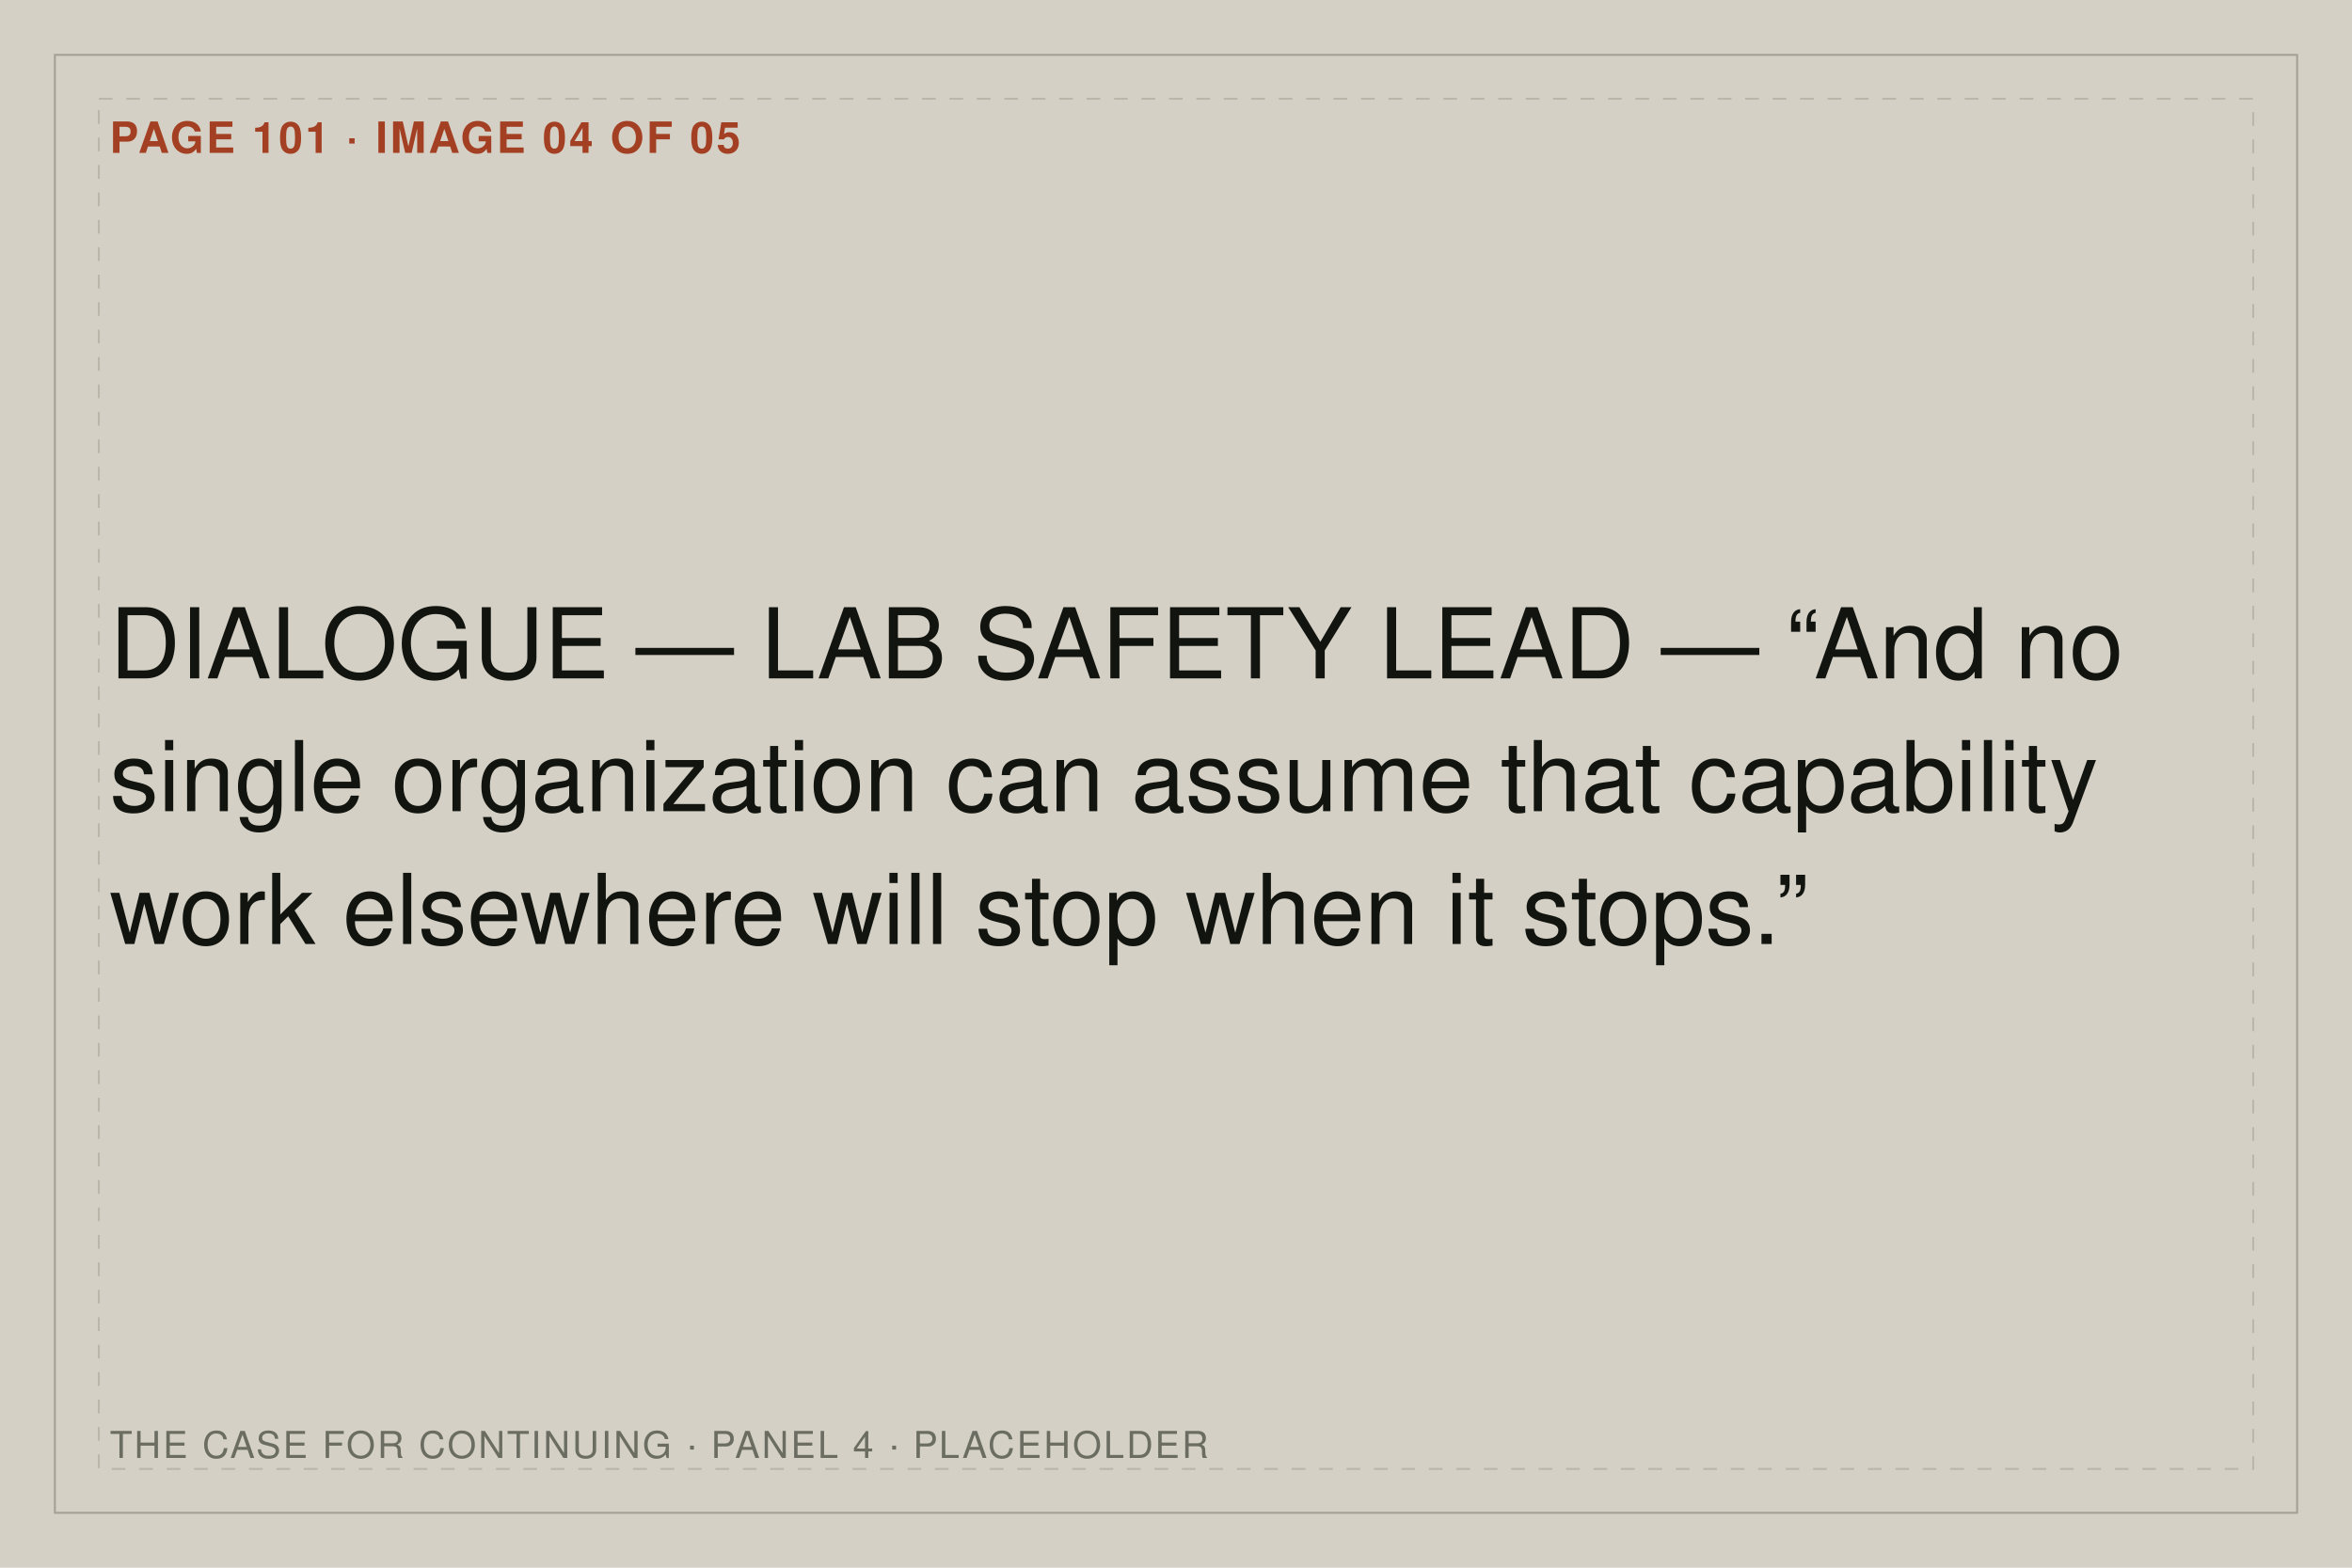
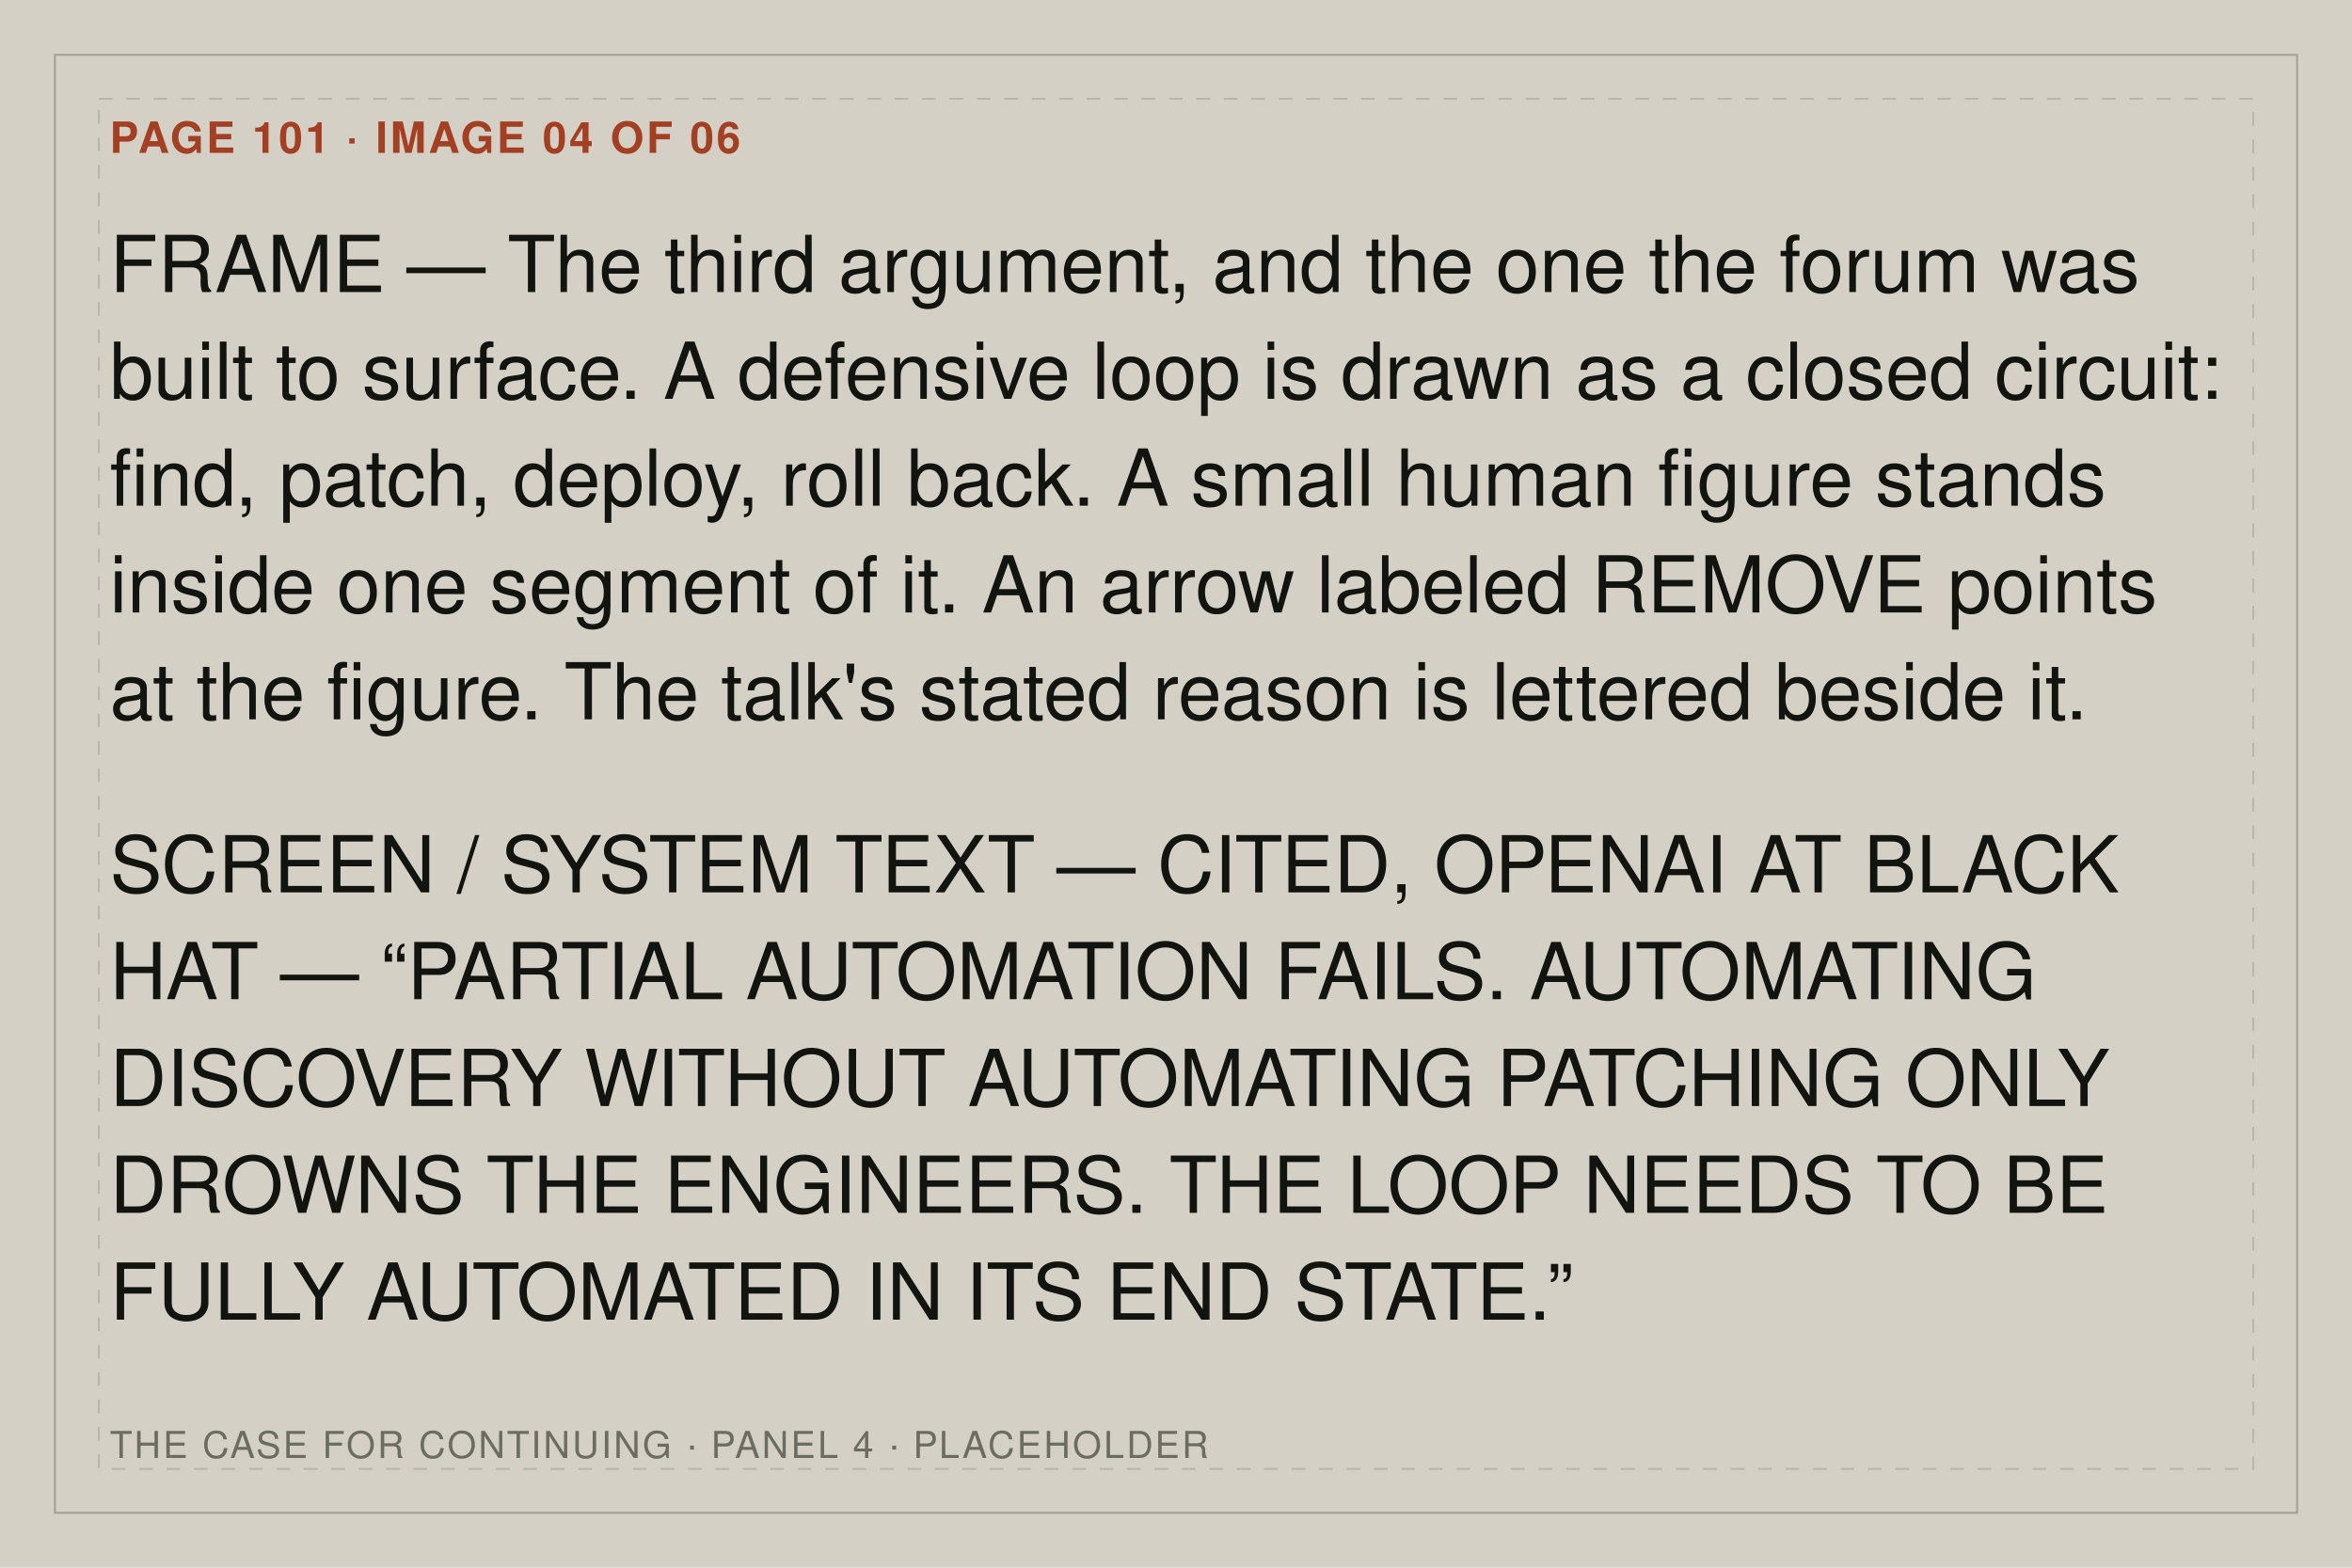
<svg xmlns="http://www.w3.org/2000/svg" width="1200" height="800" viewBox="0 0 1200 800" role="img" aria-labelledby="title">
  <rect width="1200" height="800" fill="#d4d0c5" />
  <rect x="28" y="28" width="1144" height="744" fill="none" stroke="#a4a094" stroke-width="1" />
  <rect x="50.4" y="50.4" width="1099.2" height="699.2" fill="none" stroke="#a4a094" stroke-width="1" stroke-dasharray="7 7" opacity="0.55" />
  <g font-family="Helvetica, Arial, 'Liberation Sans', 'Nimbus Sans', sans-serif">
-     <text x="56" y="78" font-size="22" font-weight="700" letter-spacing="1.32" fill="#a33f22">PAGE 101 · IMAGE 04 OF 05</text>
-     <text font-size="49.83" fill="#12140f" text-anchor="start" xml:space="preserve">
-       <tspan x="56" y="346.18">DIALOGUE — LAB SAFETY LEAD — “And no</tspan>
-       <tspan x="56" y="413.95">single organization can assume that capability</tspan>
-       <tspan x="56" y="481.73">work elsewhere will stop when it stops.”</tspan>
+     <text x="56" y="78" font-size="22" font-weight="700" letter-spacing="1.32" fill="#a33f22">PAGE 101 · IMAGE 04 OF 06</text>
+     <text font-size="40.08" fill="#12140f" text-anchor="start" xml:space="preserve">
+       <tspan x="56" y="149.01">FRAME — The third argument, and the one the forum was</tspan>
+       <tspan x="56" y="203.53">built to surface. A defensive loop is drawn as a closed circuit:</tspan>
+       <tspan x="56" y="258.04">find, patch, deploy, roll back. A small human figure stands</tspan>
+       <tspan x="56" y="312.55">inside one segment of it. An arrow labeled REMOVE points</tspan>
+       <tspan x="56" y="367.07">at the figure. The talk's stated reason is lettered beside it.</tspan>
+       <tspan x="56" y="455.38">SCREEN / SYSTEM TEXT — CITED, OPENAI AT BLACK</tspan>
+       <tspan x="56" y="509.89">HAT — “PARTIAL AUTOMATION FAILS. AUTOMATING</tspan>
+       <tspan x="56" y="564.41">DISCOVERY WITHOUT AUTOMATING PATCHING ONLY</tspan>
+       <tspan x="56" y="618.92">DROWNS THE ENGINEERS. THE LOOP NEEDS TO BE</tspan>
+       <tspan x="56" y="673.43">FULLY AUTOMATED IN ITS END STATE.”</tspan>
    </text>
    <text x="56" y="744" font-size="18.92" letter-spacing="1.1" fill="#6b6d63">THE CASE FOR CONTINUING · PANEL 4 · PLACEHOLDER</text>
  </g>
</svg>
